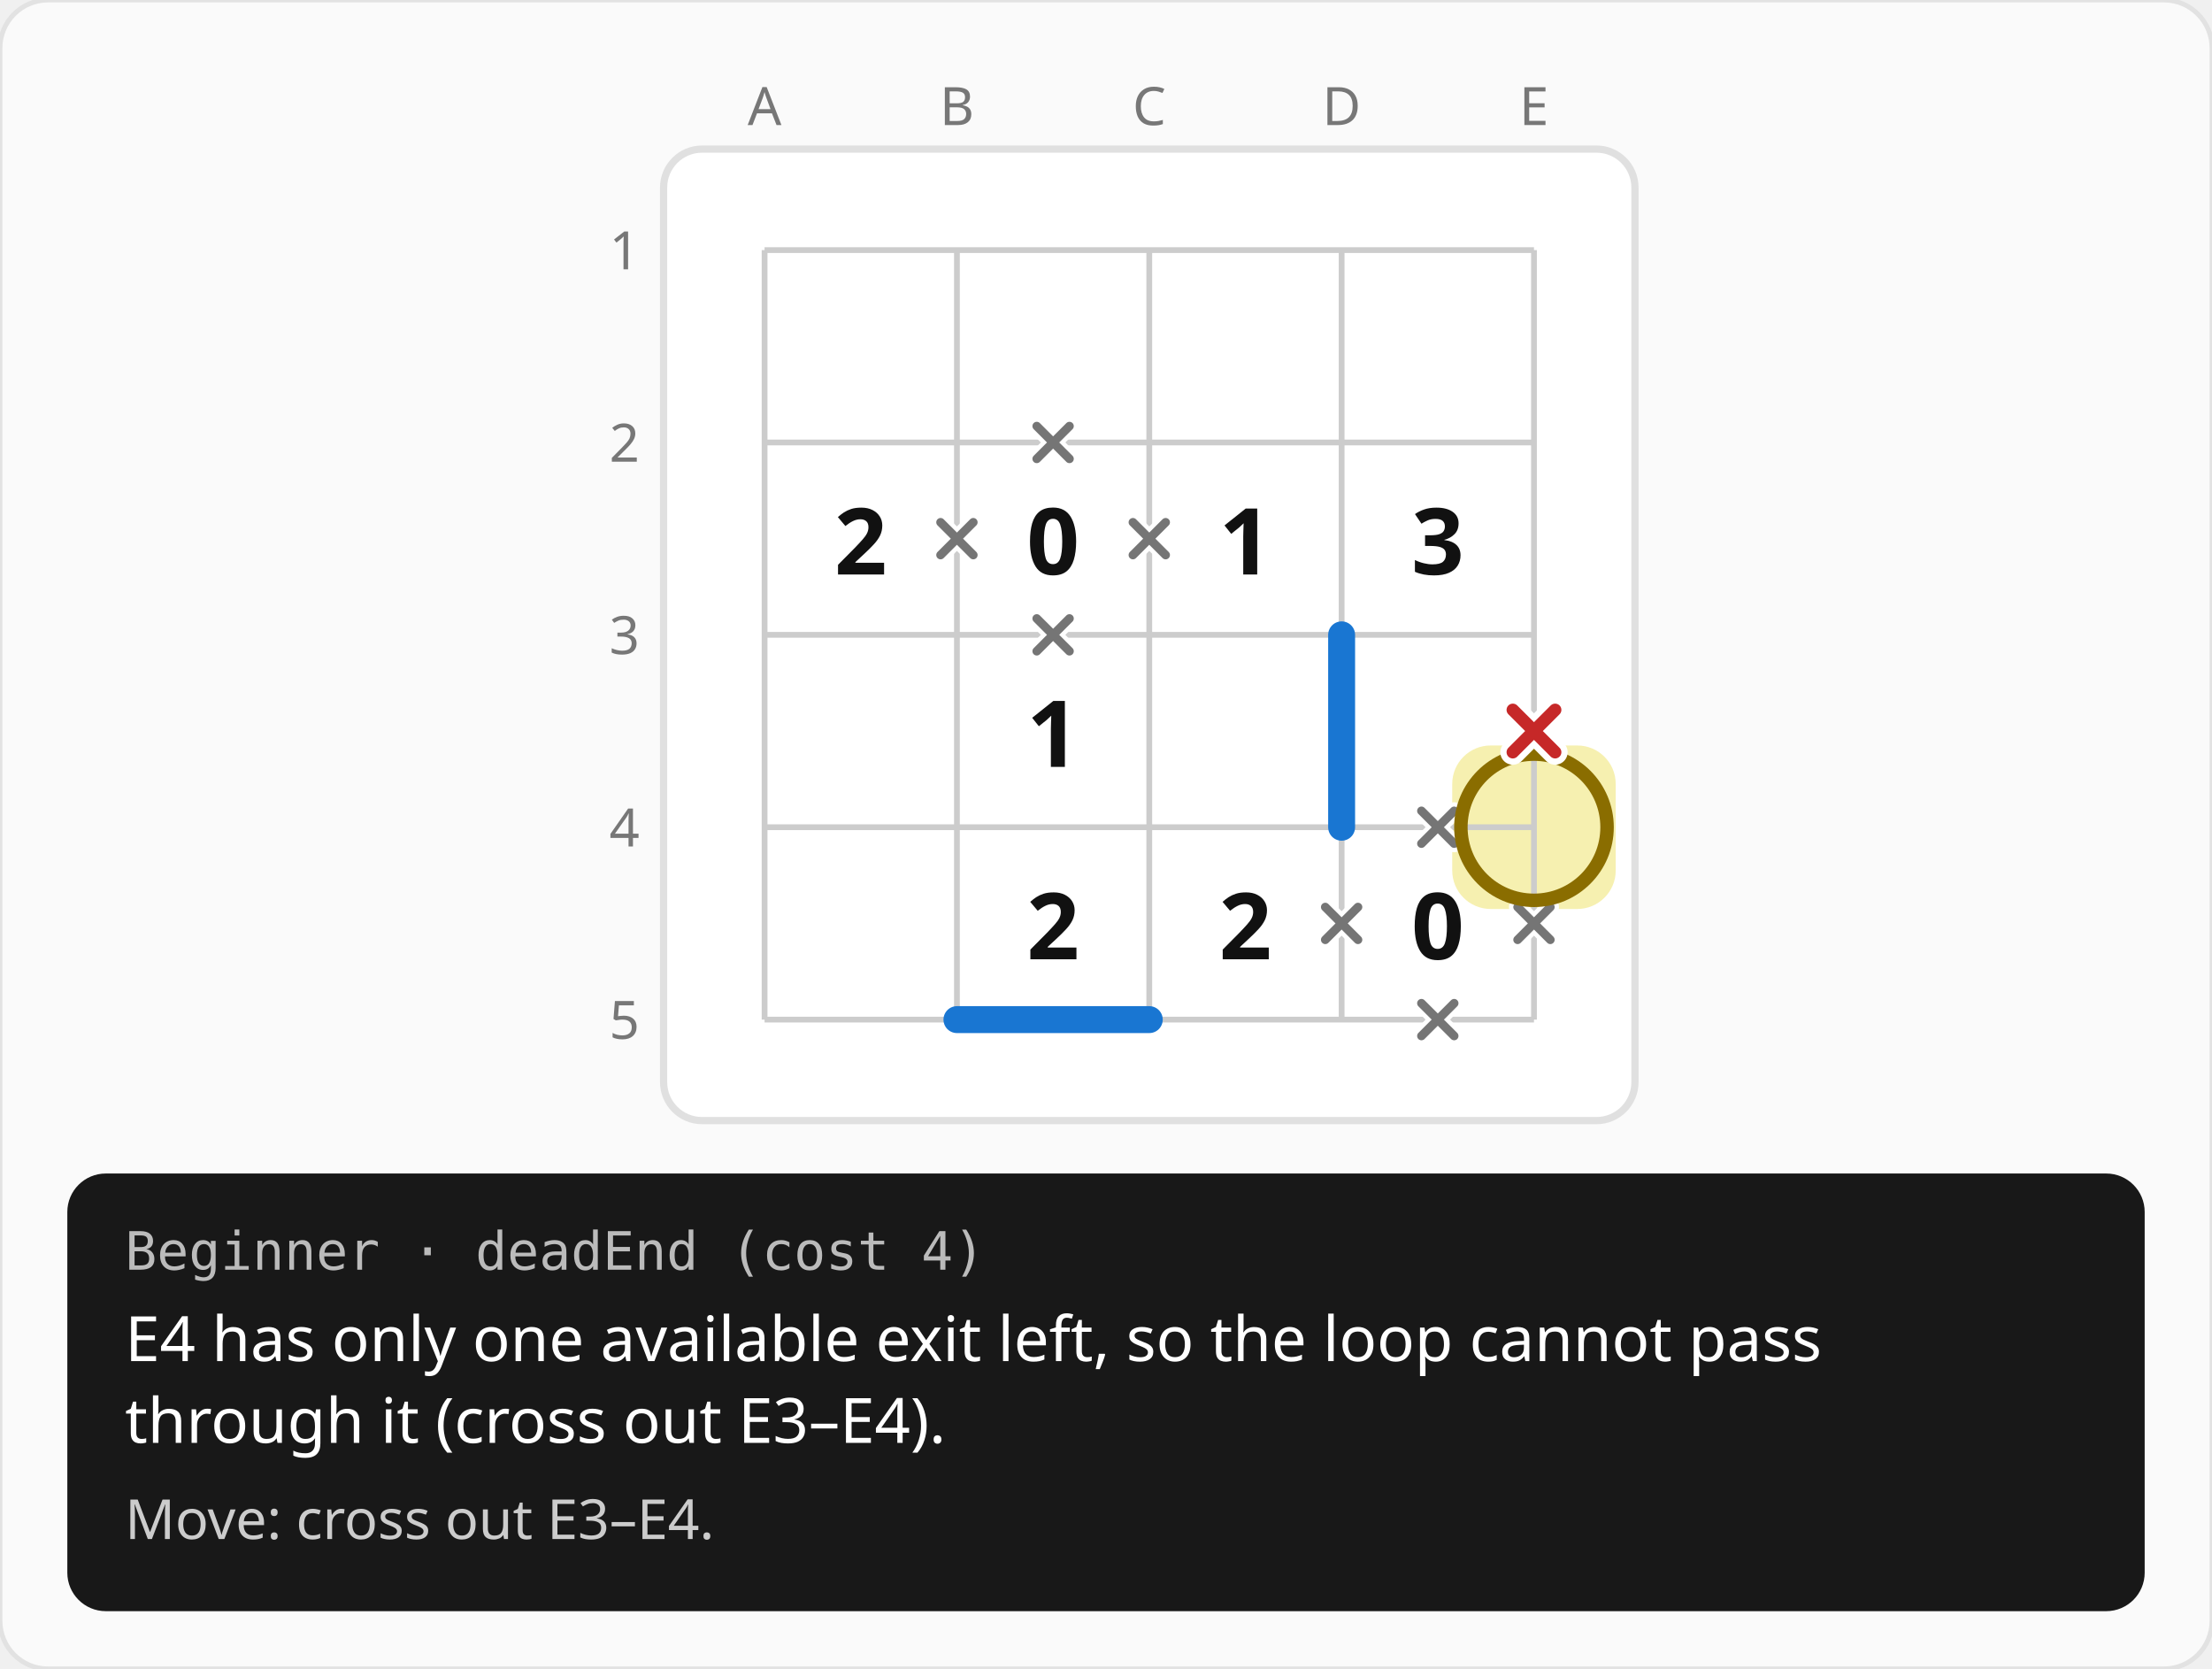
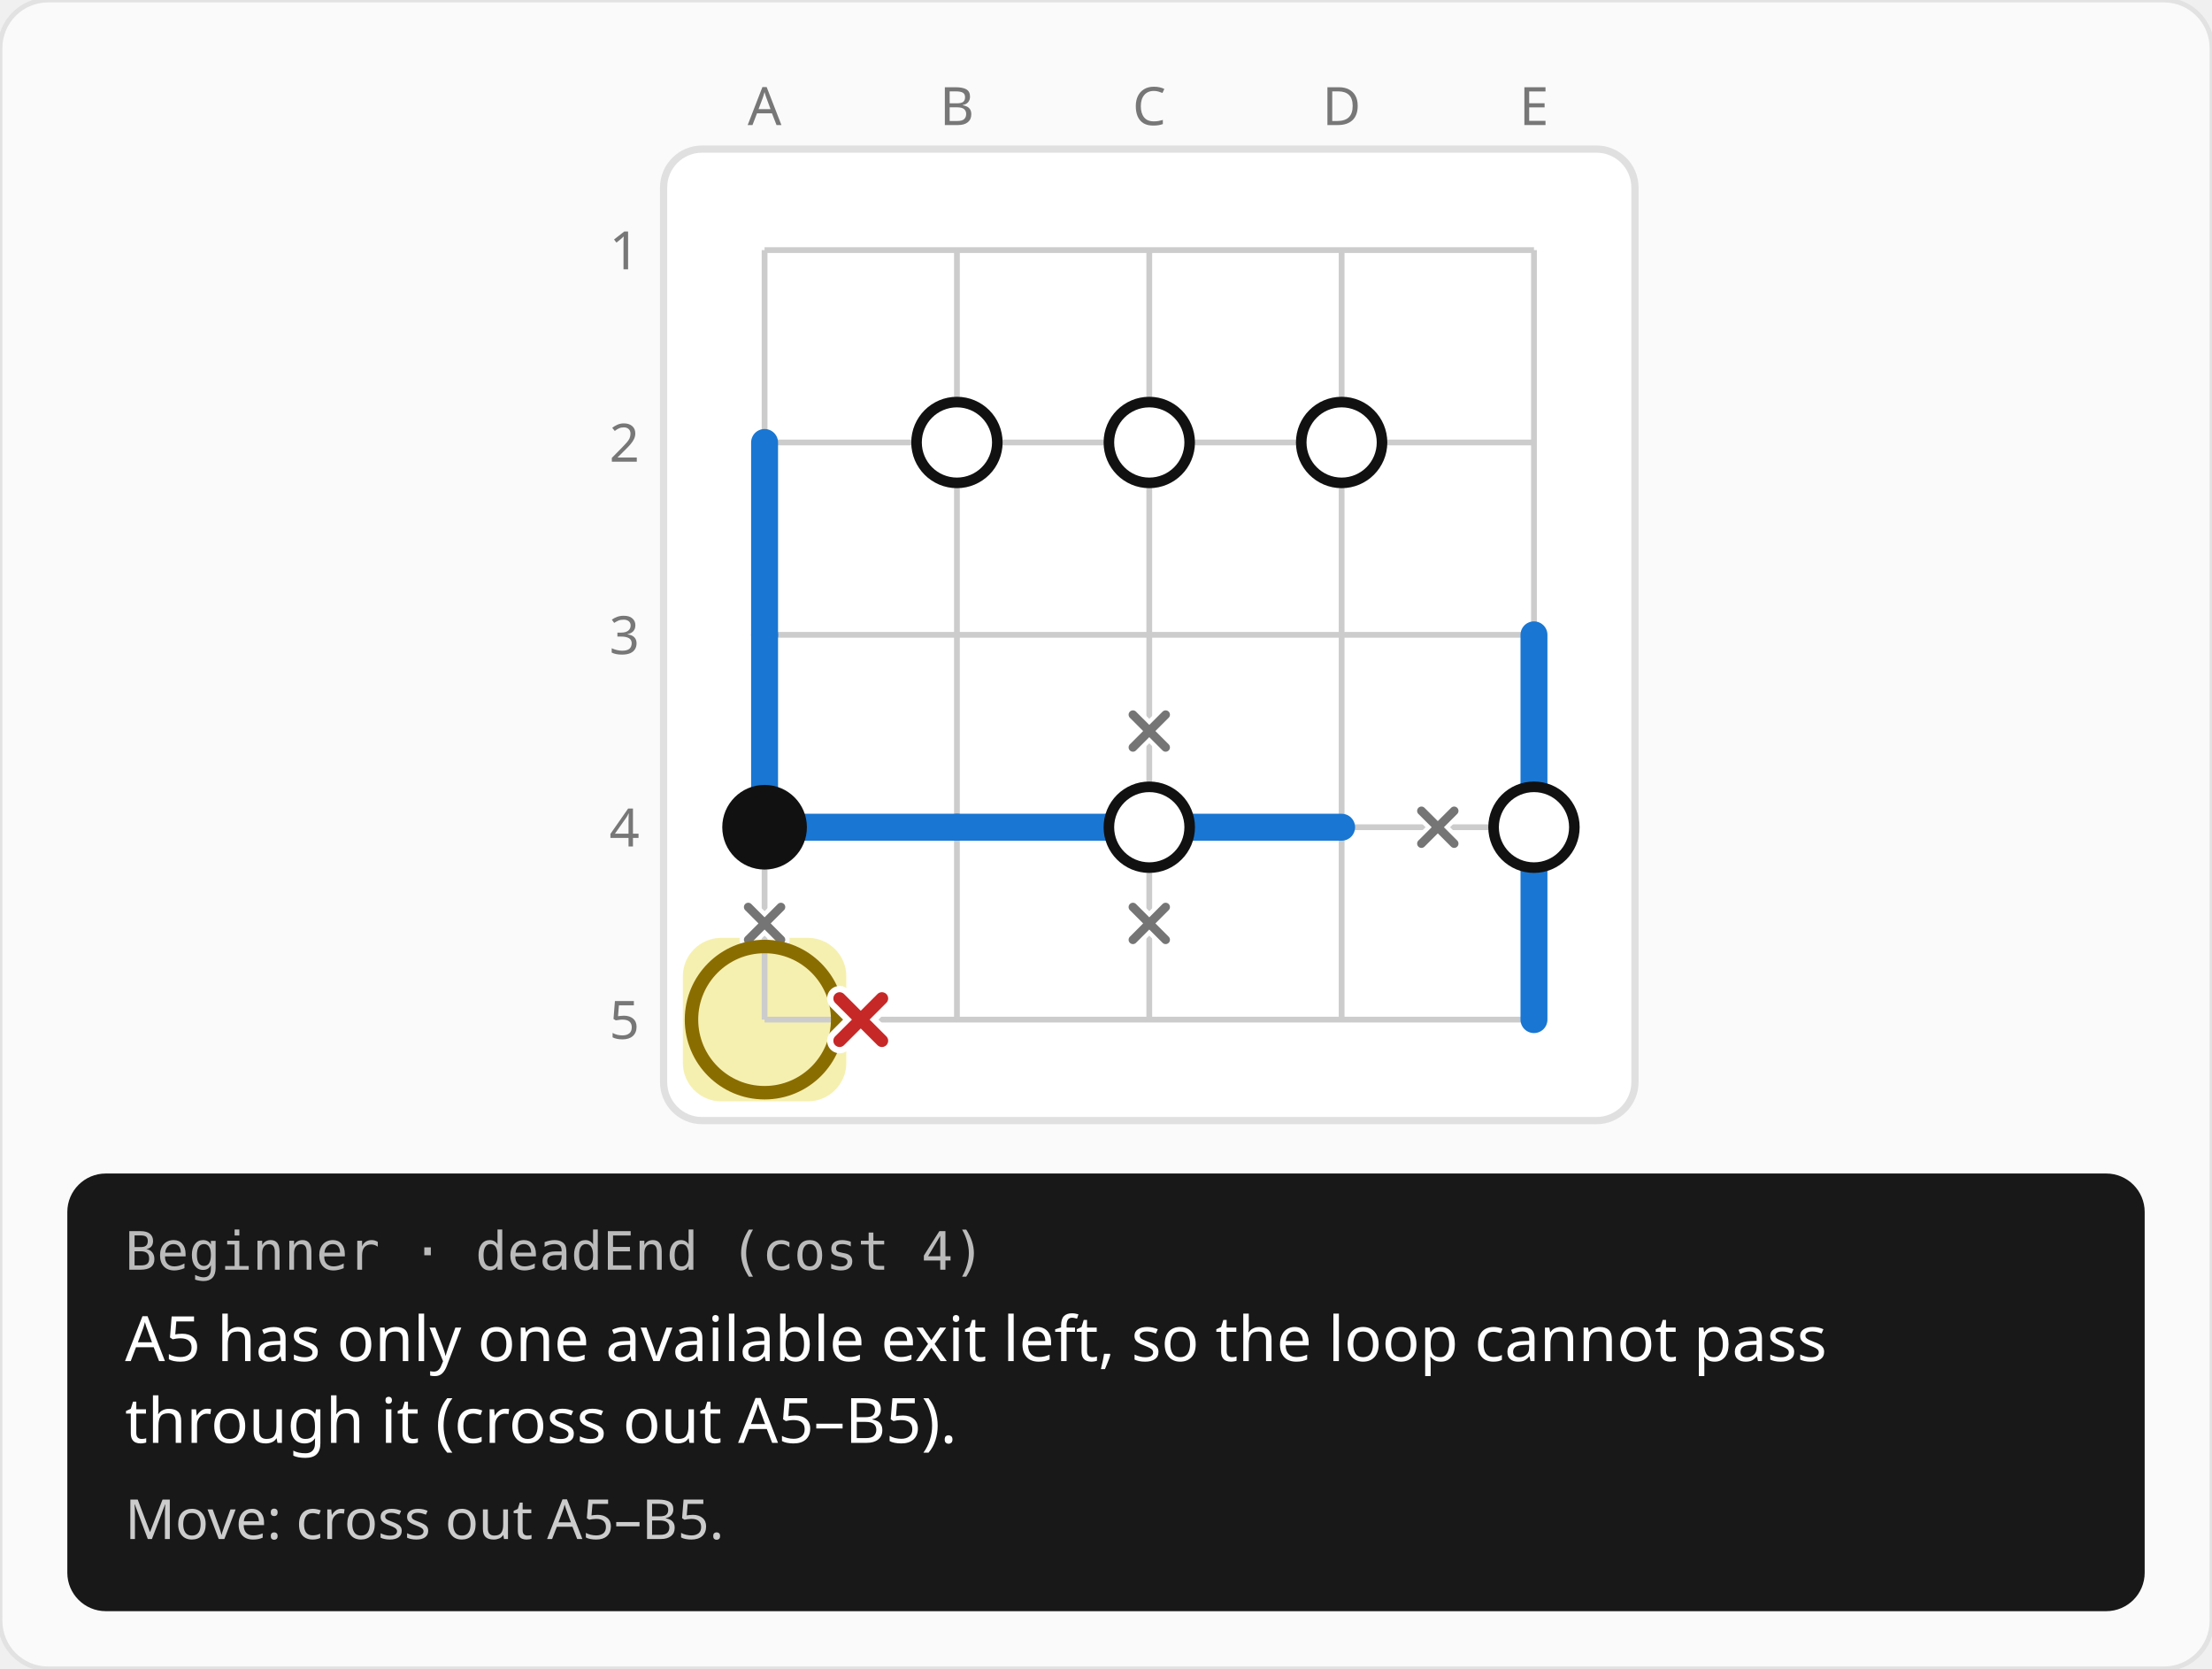
<svg xmlns="http://www.w3.org/2000/svg" width="460" height="347" viewBox="0 0 460 347">
  <rect width="460" height="347" rx="10" fill="#fafafa" stroke="#e2e2e2" />
  <defs>
    <pattern id="hatch" width="8" height="8" patternUnits="userSpaceOnUse" patternTransform="rotate(45)">
      <line x1="0" y1="0" x2="0" y2="8" stroke="#d55e00" stroke-width="3" opacity="0.55" />
    </pattern>
  </defs>
  <g transform="translate(119 12)">
    <text x="40" y="14" fill="#777777" font-size="11" font-family="system-ui, sans-serif" text-anchor="middle">A</text>
    <text x="80" y="14" fill="#777777" font-size="11" font-family="system-ui, sans-serif" text-anchor="middle">B</text>
    <text x="120" y="14" fill="#777777" font-size="11" font-family="system-ui, sans-serif" text-anchor="middle">C</text>
    <text x="160" y="14" fill="#777777" font-size="11" font-family="system-ui, sans-serif" text-anchor="middle">D</text>
    <text x="200" y="14" fill="#777777" font-size="11" font-family="system-ui, sans-serif" text-anchor="middle">E</text>
    <text x="14" y="44" fill="#777777" font-size="11" font-family="system-ui, sans-serif" text-anchor="end">1</text>
    <text x="14" y="84" fill="#777777" font-size="11" font-family="system-ui, sans-serif" text-anchor="end">2</text>
    <text x="14" y="124" fill="#777777" font-size="11" font-family="system-ui, sans-serif" text-anchor="end">3</text>
    <text x="14" y="164" fill="#777777" font-size="11" font-family="system-ui, sans-serif" text-anchor="end">4</text>
    <text x="14" y="204" fill="#777777" font-size="11" font-family="system-ui, sans-serif" text-anchor="end">5</text>
    <g transform="translate(18 18)">
      <rect x="1" y="1" width="202" height="202" rx="8" fill="#ffffff" stroke="#e0e0e0" stroke-width="1.5" />
-       <rect x="165" y="125" width="34" height="34" rx="8" fill="rgba(244,236,156,0.8)" />
+       <rect x="5" y="165" width="34" height="34" rx="8" fill="rgba(244,236,156,0.8)" />
      <line x1="22" y1="22" x2="182" y2="22" stroke="#cccccc" stroke-width="1.2" />
      <line x1="22" y1="62" x2="182" y2="62" stroke="#cccccc" stroke-width="1.2" />
      <line x1="22" y1="102" x2="182" y2="102" stroke="#cccccc" stroke-width="1.2" />
      <line x1="22" y1="142" x2="182" y2="142" stroke="#cccccc" stroke-width="1.2" />
      <line x1="22" y1="182" x2="182" y2="182" stroke="#cccccc" stroke-width="1.2" />
      <line x1="22" y1="22" x2="22" y2="182" stroke="#cccccc" stroke-width="1.2" />
      <line x1="62" y1="22" x2="62" y2="182" stroke="#cccccc" stroke-width="1.2" />
      <line x1="102" y1="22" x2="102" y2="182" stroke="#cccccc" stroke-width="1.2" />
      <line x1="142" y1="22" x2="142" y2="182" stroke="#cccccc" stroke-width="1.2" />
      <line x1="182" y1="22" x2="182" y2="182" stroke="#cccccc" stroke-width="1.2" />
-       <text x="42" y="82" font-size="19.2" font-weight="700" font-family="system-ui, sans-serif" text-anchor="middle" dominant-baseline="central" fill="#111111">2</text>
-       <text x="82" y="82" font-size="19.2" font-weight="700" font-family="system-ui, sans-serif" text-anchor="middle" dominant-baseline="central" fill="#111111">0</text>
-       <text x="122" y="82" font-size="19.2" font-weight="700" font-family="system-ui, sans-serif" text-anchor="middle" dominant-baseline="central" fill="#111111">1</text>
-       <text x="162" y="82" font-size="19.2" font-weight="700" font-family="system-ui, sans-serif" text-anchor="middle" dominant-baseline="central" fill="#111111">3</text>
-       <text x="82" y="122" font-size="19.2" font-weight="700" font-family="system-ui, sans-serif" text-anchor="middle" dominant-baseline="central" fill="#111111">1</text>
-       <text x="82" y="162" font-size="19.2" font-weight="700" font-family="system-ui, sans-serif" text-anchor="middle" dominant-baseline="central" fill="#111111">2</text>
-       <text x="122" y="162" font-size="19.2" font-weight="700" font-family="system-ui, sans-serif" text-anchor="middle" dominant-baseline="central" fill="#111111">2</text>
-       <text x="162" y="162" font-size="19.2" font-weight="700" font-family="system-ui, sans-serif" text-anchor="middle" dominant-baseline="central" fill="#111111">0</text>
-       <line x1="142" y1="102" x2="142" y2="142" stroke="#1976d2" stroke-width="5.6" stroke-linecap="round" />
-       <line x1="62" y1="182" x2="102" y2="182" stroke="#1976d2" stroke-width="5.6" stroke-linecap="round" />
-       <path d="M78.6 58.6L85.4 65.4M78.6 65.4L85.4 58.6" stroke="#ffffff" stroke-width="3.6" stroke-linecap="round" />
-       <path d="M78.6 58.6L85.4 65.4M78.6 65.4L85.4 58.6" stroke="#757575" stroke-width="1.8" stroke-linecap="round" />
-       <path d="M58.6 78.6L65.4 85.4M58.6 85.4L65.4 78.6" stroke="#ffffff" stroke-width="3.6" stroke-linecap="round" />
-       <path d="M58.6 78.6L65.4 85.4M58.6 85.4L65.4 78.6" stroke="#757575" stroke-width="1.8" stroke-linecap="round" />
-       <path d="M98.6 78.6L105.4 85.4M98.6 85.4L105.4 78.6" stroke="#ffffff" stroke-width="3.6" stroke-linecap="round" />
-       <path d="M98.6 78.6L105.4 85.4M98.6 85.4L105.4 78.6" stroke="#757575" stroke-width="1.8" stroke-linecap="round" />
-       <path d="M78.6 98.6L85.4 105.4M78.6 105.4L85.4 98.6" stroke="#ffffff" stroke-width="3.6" stroke-linecap="round" />
-       <path d="M78.6 98.6L85.4 105.4M78.6 105.4L85.4 98.6" stroke="#757575" stroke-width="1.8" stroke-linecap="round" />
+       <line x1="22" y1="62" x2="22" y2="102" stroke="#1976d2" stroke-width="5.6" stroke-linecap="round" />
+       <line x1="22" y1="102" x2="22" y2="142" stroke="#1976d2" stroke-width="5.6" stroke-linecap="round" />
+       <line x1="182" y1="102" x2="182" y2="142" stroke="#1976d2" stroke-width="5.6" stroke-linecap="round" />
+       <line x1="22" y1="142" x2="62" y2="142" stroke="#1976d2" stroke-width="5.6" stroke-linecap="round" />
+       <line x1="62" y1="142" x2="102" y2="142" stroke="#1976d2" stroke-width="5.6" stroke-linecap="round" />
+       <line x1="102" y1="142" x2="142" y2="142" stroke="#1976d2" stroke-width="5.6" stroke-linecap="round" />
+       <line x1="182" y1="142" x2="182" y2="182" stroke="#1976d2" stroke-width="5.6" stroke-linecap="round" />
+       <circle cx="62" cy="62" r="8.4" fill="#ffffff" />
+       <circle cx="62" cy="62" r="8.4" fill="none" stroke="#111111" stroke-width="2.2" />
+       <circle cx="102" cy="62" r="8.4" fill="#ffffff" />
+       <circle cx="102" cy="62" r="8.4" fill="none" stroke="#111111" stroke-width="2.2" />
+       <circle cx="142" cy="62" r="8.4" fill="#ffffff" />
+       <circle cx="142" cy="62" r="8.4" fill="none" stroke="#111111" stroke-width="2.2" />
+       <circle cx="22" cy="142" r="8.8" fill="#111111" />
+       <circle cx="102" cy="142" r="8.4" fill="#ffffff" />
+       <circle cx="102" cy="142" r="8.4" fill="none" stroke="#111111" stroke-width="2.2" />
+       <circle cx="182" cy="142" r="8.4" fill="#ffffff" />
+       <circle cx="182" cy="142" r="8.4" fill="none" stroke="#111111" stroke-width="2.2" />
+       <path d="M98.6 118.6L105.4 125.4M98.6 125.4L105.4 118.6" stroke="#ffffff" stroke-width="3.6" stroke-linecap="round" />
+       <path d="M98.6 118.6L105.4 125.4M98.6 125.4L105.4 118.6" stroke="#757575" stroke-width="1.8" stroke-linecap="round" />
+       <path d="M18.6 158.6L25.4 165.4M18.6 165.4L25.4 158.6" stroke="#ffffff" stroke-width="3.6" stroke-linecap="round" />
+       <path d="M18.6 158.6L25.4 165.4M18.6 165.4L25.4 158.6" stroke="#757575" stroke-width="1.8" stroke-linecap="round" />
+       <path d="M98.6 158.6L105.4 165.4M98.6 165.4L105.4 158.6" stroke="#ffffff" stroke-width="3.6" stroke-linecap="round" />
+       <path d="M98.6 158.6L105.4 165.4M98.6 165.4L105.4 158.6" stroke="#757575" stroke-width="1.8" stroke-linecap="round" />
      <path d="M158.6 138.6L165.4 145.4M158.6 145.4L165.4 138.6" stroke="#ffffff" stroke-width="3.6" stroke-linecap="round" />
      <path d="M158.6 138.6L165.4 145.4M158.6 145.4L165.4 138.6" stroke="#757575" stroke-width="1.8" stroke-linecap="round" />
-       <path d="M138.6 158.6L145.4 165.4M138.6 165.4L145.4 158.6" stroke="#ffffff" stroke-width="3.6" stroke-linecap="round" />
-       <path d="M138.6 158.6L145.4 165.4M138.6 165.4L145.4 158.6" stroke="#757575" stroke-width="1.8" stroke-linecap="round" />
-       <path d="M178.6 158.6L185.4 165.4M178.6 165.4L185.4 158.6" stroke="#ffffff" stroke-width="3.6" stroke-linecap="round" />
-       <path d="M178.6 158.6L185.4 165.4M178.6 165.4L185.4 158.6" stroke="#757575" stroke-width="1.8" stroke-linecap="round" />
-       <path d="M158.6 178.6L165.4 185.4M158.6 185.4L165.4 178.6" stroke="#ffffff" stroke-width="3.6" stroke-linecap="round" />
-       <path d="M158.6 178.6L165.4 185.4M158.6 185.4L165.4 178.6" stroke="#757575" stroke-width="1.8" stroke-linecap="round" />
-       <circle cx="182" cy="142" r="15.2" fill="none" stroke="#8a6d00" stroke-width="2.8" />
-       <path d="M177.6 117.6L186.4 126.4M177.6 126.4L186.4 117.6" stroke="#ffffff" stroke-width="5.2" stroke-linecap="round" />
-       <path d="M177.6 117.6L186.4 126.4M177.6 126.4L186.4 117.6" stroke="#c62828" stroke-width="2.6" stroke-linecap="round" />
+       <circle cx="22" cy="182" r="15.2" fill="none" stroke="#8a6d00" stroke-width="2.8" />
+       <path d="M37.6 177.6L46.4 186.4M37.6 186.4L46.4 177.6" stroke="#ffffff" stroke-width="5.2" stroke-linecap="round" />
+       <path d="M37.6 177.6L46.4 186.4M37.6 186.4L46.4 177.6" stroke="#c62828" stroke-width="2.6" stroke-linecap="round" />
    </g>
  </g>
  <rect x="14" y="244" width="432" height="91" rx="8" fill="#181818" />
  <text x="26" y="264" fill="#bbbbbb" font-size="11" font-family="ui-monospace, Menlo, monospace">Beginner · deadEnd (cost 4)</text>
-   <text x="26" y="283" fill="#ffffff" font-size="13" font-family="system-ui, sans-serif">E4 has only one available exit left, so the loop cannot pass</text>
-   <text x="26" y="300" fill="#ffffff" font-size="13" font-family="system-ui, sans-serif">through it (cross out E3–E4).</text>
-   <text x="26" y="320" fill="#cccccc" font-size="11.5" font-family="system-ui, sans-serif">Move: cross out E3–E4.</text>
+   <text x="26" y="283" fill="#ffffff" font-size="13" font-family="system-ui, sans-serif">A5 has only one available exit left, so the loop cannot pass</text>
+   <text x="26" y="300" fill="#ffffff" font-size="13" font-family="system-ui, sans-serif">through it (cross out A5–B5).</text>
+   <text x="26" y="320" fill="#cccccc" font-size="11.5" font-family="system-ui, sans-serif">Move: cross out A5–B5.</text>
</svg>
